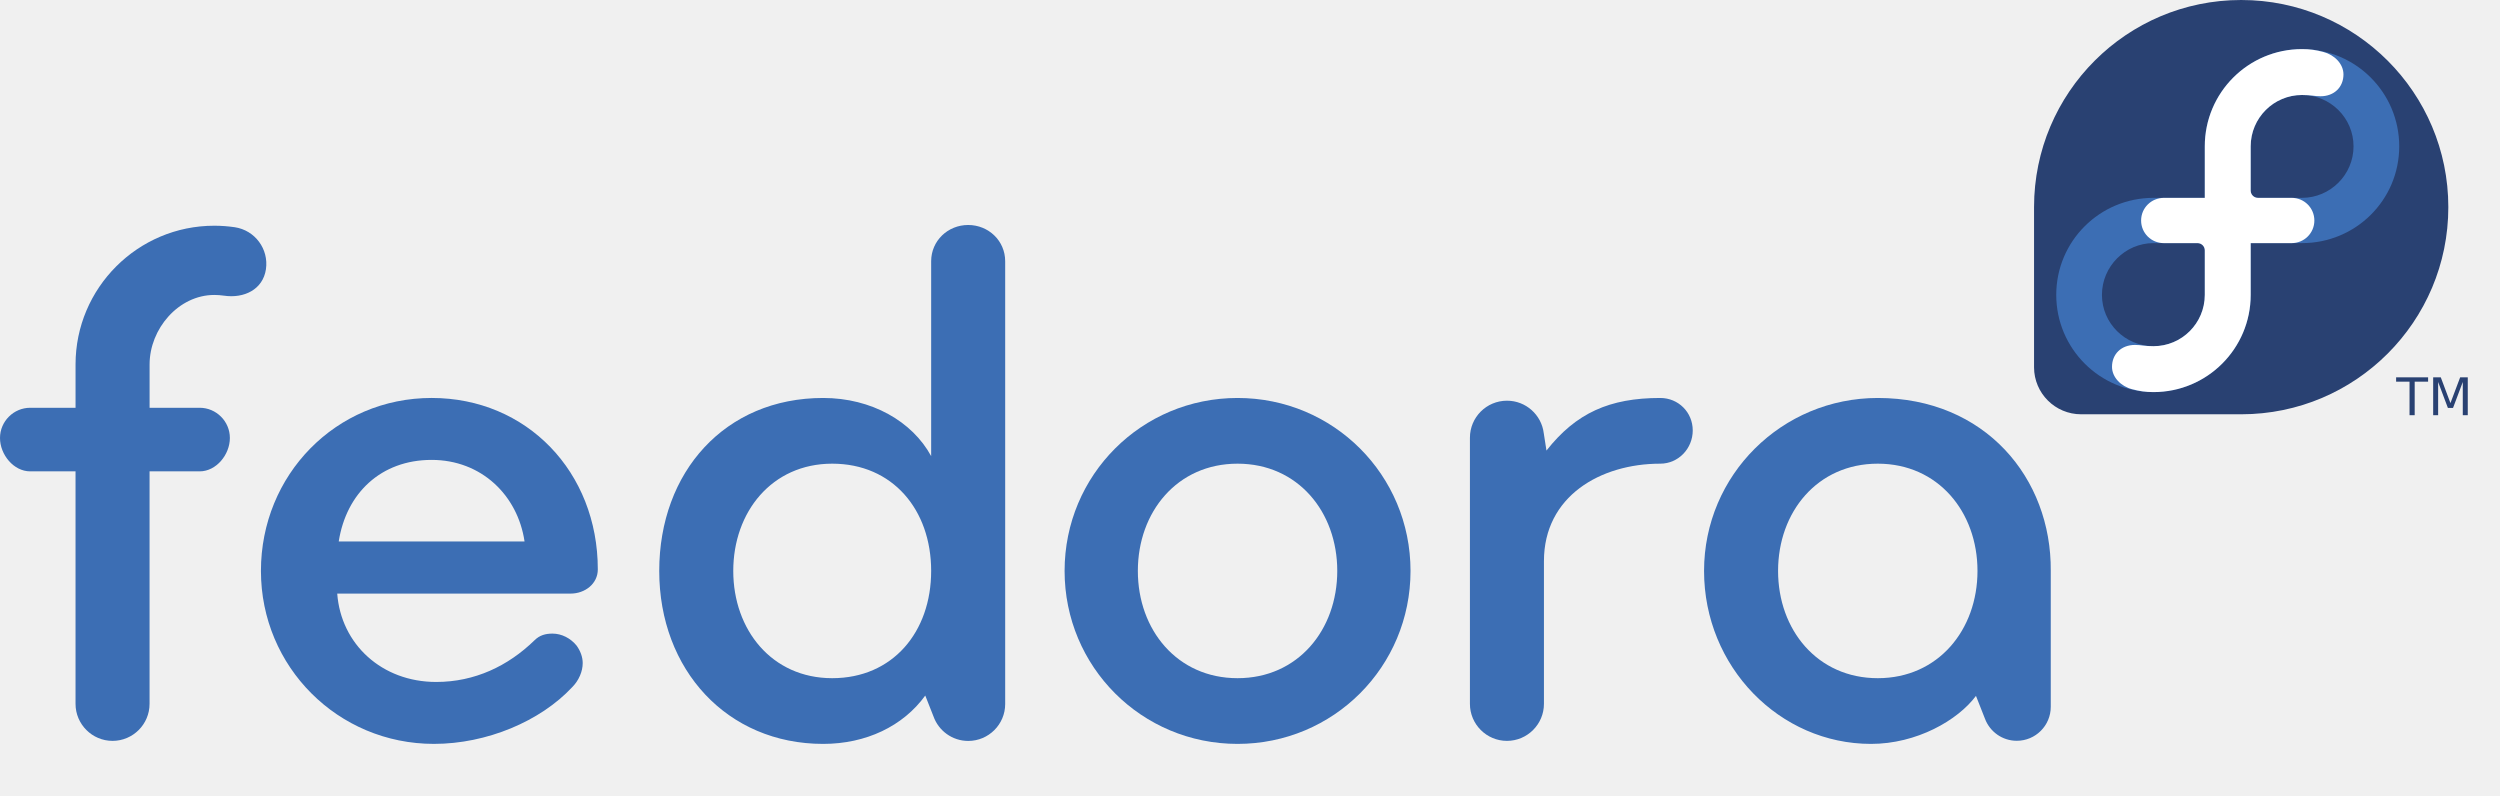
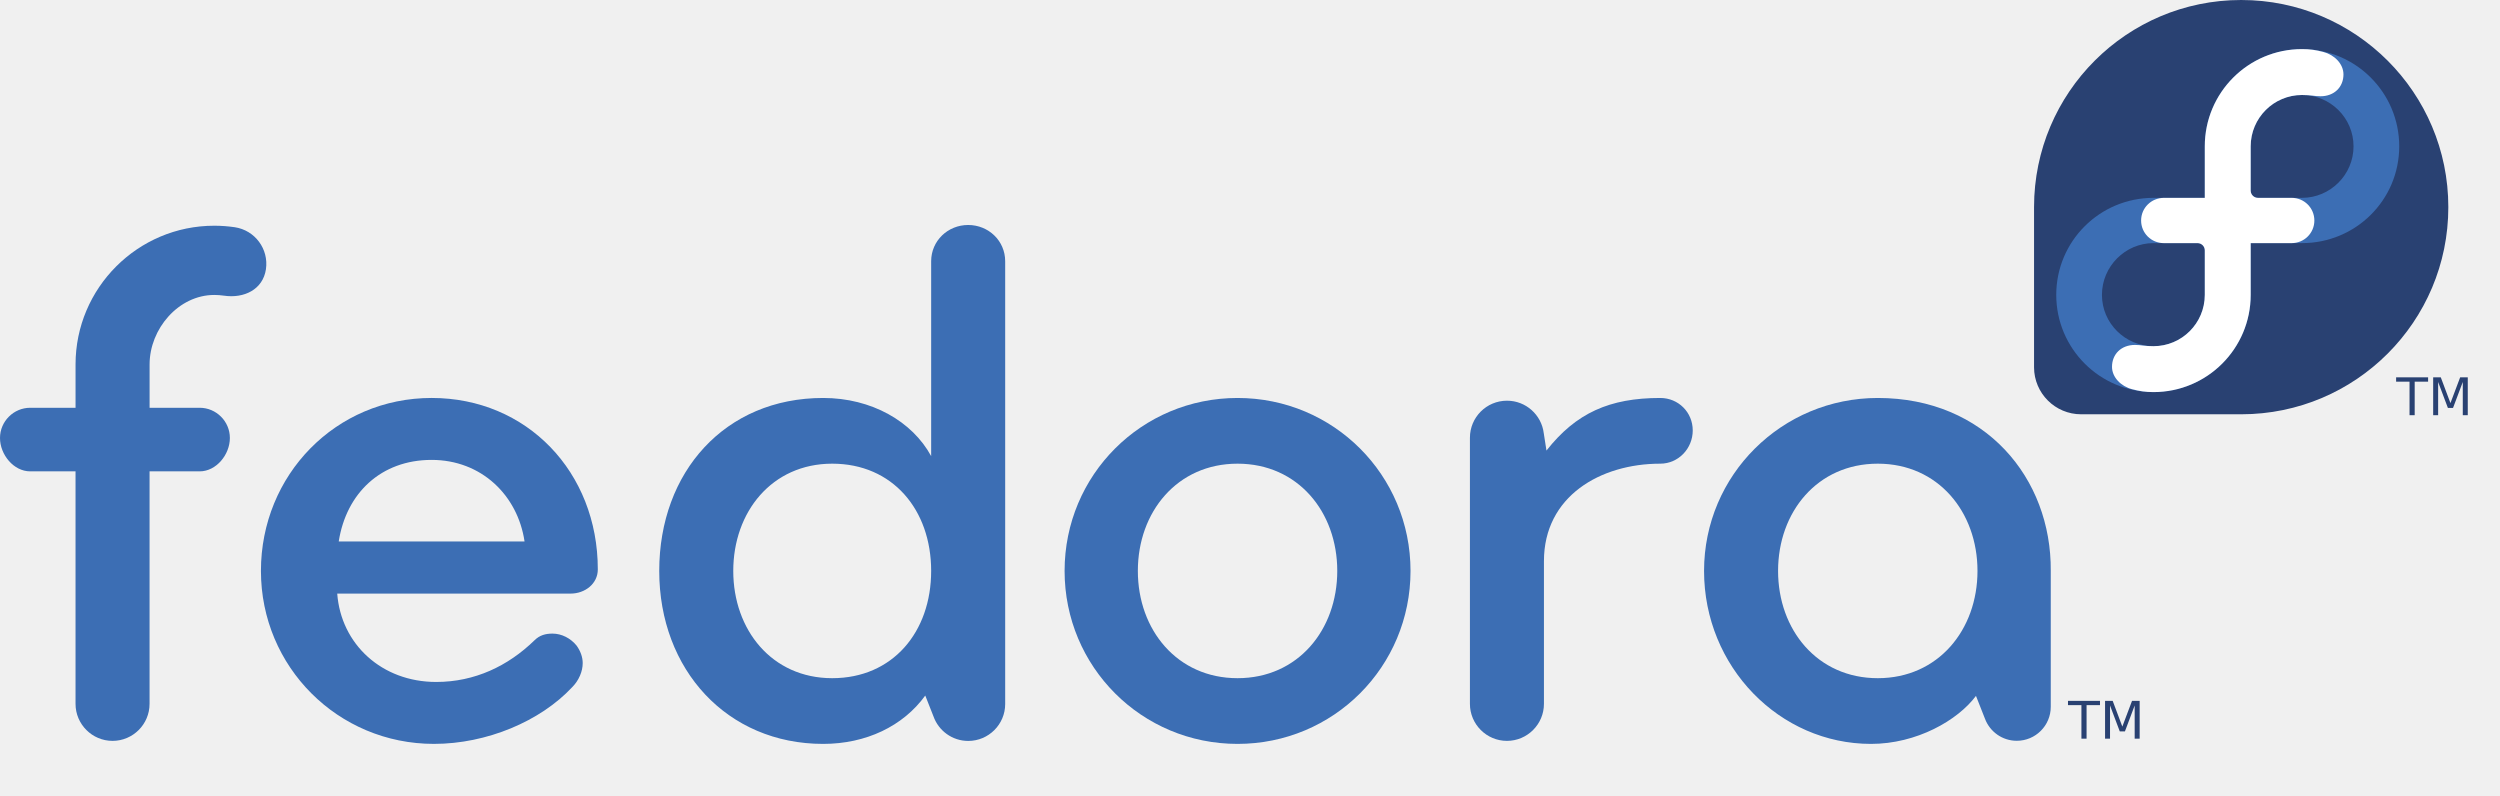
<svg xmlns="http://www.w3.org/2000/svg" version="1.0" width="220" height="70" id="svg6180">
-   <defs id="defs6182" />
+   <defs id="defs6182">
+     </defs>
  <g transform="translate(-266.559,-345.3449)" id="layer1">
    <path d="M 316.774,397.581 C 316.774,397.581 316.774,397.581 296.235,397.581 C 296.567,402.033 300.156,405.357 304.942,405.357 C 308.332,405.357 311.256,403.961 313.583,401.702 C 314.048,401.235 314.58,401.102 315.178,401.102 C 315.976,401.102 316.774,401.502 317.305,402.166 C 317.638,402.632 317.837,403.164 317.837,403.695 C 317.837,404.426 317.504,405.223 316.906,405.822 C 314.114,408.813 309.395,410.807 304.742,410.807 C 296.3,410.807 289.521,404.028 289.521,395.586 C 289.521,387.144 296.101,380.365 304.543,380.365 C 312.918,380.365 319.166,386.878 319.166,395.452 C 319.166,396.717 318.037,397.581 316.774,397.581 z M 304.543,385.816 C 300.09,385.816 297.032,388.741 296.368,392.993 C 306.404,392.993 312.719,392.993 312.719,392.993 C 312.12,388.94 308.93,385.816 304.543,385.816 z" id="path11" style="fill:#3c6eb4" />
    <path d="M 375.463,410.808 C 367.022,410.808 360.243,404.028 360.243,395.586 C 360.243,387.145 367.022,380.366 375.463,380.366 C 383.906,380.366 390.685,387.145 390.685,395.586 C 390.685,404.028 383.905,410.808 375.463,410.808 z M 375.463,386.148 C 370.147,386.148 366.69,390.402 366.69,395.586 C 366.69,400.77 370.147,405.025 375.463,405.025 C 380.781,405.025 384.238,400.77 384.238,395.586 C 384.238,390.402 380.781,386.148 375.463,386.148 z" id="path13" style="fill:#3c6eb4" />
    <path d="M 412.662,380.366 C 408.202,380.366 405.252,381.685 402.648,384.995 L 402.408,383.455 L 402.408,383.455 C 402.206,381.848 400.834,380.606 399.174,380.606 C 397.372,380.606 395.912,382.065 395.912,383.867 C 395.912,383.869 395.912,383.872 395.912,383.874 L 395.912,383.874 L 395.912,383.877 L 395.912,383.877 L 395.912,407.285 C 395.912,409.079 397.374,410.542 399.169,410.542 C 400.963,410.542 402.426,409.079 402.426,407.285 L 402.426,394.722 C 402.426,389.006 407.411,386.148 412.662,386.148 C 414.257,386.148 415.52,384.819 415.52,383.223 C 415.52,381.627 414.257,380.366 412.662,380.366 z" id="path15" style="fill:#3c6eb4" />
    <path d="M 447.026,395.586 C 447.093,387.411 441.243,380.366 431.804,380.366 C 423.362,380.366 416.516,387.145 416.516,395.586 C 416.516,404.028 423.163,410.808 431.206,410.808 C 435.221,410.808 438.833,408.742 440.445,406.583 L 441.238,408.597 L 441.238,408.597 C 441.664,409.729 442.756,410.534 444.036,410.534 C 445.686,410.534 447.024,409.198 447.026,407.549 L 447.026,407.549 L 447.026,399.742 L 447.026,399.742 L 447.026,395.586 z M 431.804,405.025 C 426.486,405.025 423.03,400.77 423.03,395.586 C 423.03,390.402 426.486,386.148 431.804,386.148 C 437.121,386.148 440.578,390.402 440.578,395.586 C 440.578,400.77 437.121,405.025 431.804,405.025 z" id="path17" style="fill:#3c6eb4" />
    <path d="M 355.015,368.334 C 355.015,366.54 353.553,365.144 351.758,365.144 C 349.964,365.144 348.501,366.54 348.501,368.334 L 348.501,385.484 C 346.84,382.426 343.251,380.366 338.996,380.366 C 330.355,380.366 324.572,386.879 324.572,395.586 C 324.572,404.294 330.555,410.808 338.996,410.808 C 342.761,410.808 346.026,409.254 347.982,406.553 L 348.705,408.387 C 349.153,409.646 350.354,410.547 351.765,410.547 C 353.552,410.547 355.015,409.093 355.015,407.299 C 355.015,407.294 355.015,407.29 355.015,407.285 L 355.015,407.285 L 355.015,368.334 L 355.015,368.334 z M 339.794,405.025 C 334.476,405.025 331.086,400.77 331.086,395.586 C 331.086,390.402 334.476,386.148 339.794,386.148 C 345.111,386.148 348.501,390.203 348.501,395.586 C 348.501,400.97 345.111,405.025 339.794,405.025 z" id="path19" style="fill:#3c6eb4" />
    <path d="M 287.216,365.34 C 286.621,365.253 286.016,365.208 285.415,365.208 C 278.683,365.208 273.207,370.685 273.207,377.416 L 273.207,381.229 L 269.218,381.229 C 267.756,381.229 266.559,382.426 266.559,383.887 C 266.559,385.35 267.756,386.825 269.218,386.825 L 273.206,386.825 L 273.206,407.285 C 273.206,409.079 274.669,410.542 276.463,410.542 C 278.258,410.542 279.72,409.079 279.72,407.285 L 279.72,386.825 L 284.13,386.825 C 285.592,386.825 286.788,385.35 286.788,383.887 C 286.788,382.426 285.592,381.229 284.13,381.229 L 279.723,381.229 L 279.723,377.416 C 279.723,374.277 282.276,371.301 285.415,371.301 C 285.697,371.301 285.982,371.322 286.261,371.363 C 288.042,371.627 289.697,370.82 289.961,369.04 C 290.224,367.261 288.995,365.604 287.216,365.34 z" id="path21" style="fill:#3c6eb4" />
    <path d="M 482.012,363.574 C 482.012,353.506 473.851,345.345 463.783,345.345 C 453.721,345.345 445.562,353.5 445.555,363.561 L 445.555,363.561 L 445.555,377.668 L 445.555,377.668 C 445.56,379.953 447.413,381.802 449.7,381.802 C 449.706,381.802 449.712,381.802 449.719,381.802 L 449.72,381.802 L 463.791,381.802 L 463.791,381.802 C 473.855,381.798 482.012,373.64 482.012,363.574 z" id="path25" style="fill:#294172" />
    <path d="M 469.136,349.666 C 464.41,349.666 460.58,353.496 460.58,358.222 C 460.58,358.223 460.58,358.225 460.58,358.227 L 460.58,362.756 L 456.066,362.756 C 456.065,362.756 456.065,362.756 456.064,362.756 C 451.339,362.756 447.509,366.568 447.509,371.293 C 447.509,376.018 451.339,379.848 456.064,379.848 C 460.789,379.848 464.62,376.018 464.62,371.293 C 464.62,371.291 464.62,371.289 464.62,371.287 L 464.62,366.739 L 469.134,366.739 C 469.135,366.739 469.135,366.739 469.136,366.739 C 473.861,366.739 477.691,362.946 477.691,358.222 C 477.691,353.496 473.861,349.666 469.136,349.666 z M 460.58,371.301 C 460.576,373.791 458.556,375.809 456.064,375.809 C 453.571,375.809 451.53,373.787 451.53,371.293 C 451.53,368.799 453.571,366.739 456.064,366.739 C 456.066,366.739 456.069,366.74 456.07,366.74 L 459.94,366.74 C 459.941,366.74 459.942,366.739 459.943,366.739 C 460.295,366.739 460.581,367.024 460.581,367.377 C 460.581,367.377 460.58,367.377 460.58,367.378 L 460.58,371.301 L 460.58,371.301 z M 469.135,362.756 C 469.134,362.756 469.132,362.756 469.131,362.756 L 465.259,362.756 C 465.258,362.756 465.257,362.756 465.257,362.756 C 464.904,362.756 464.619,362.471 464.619,362.118 L 464.619,362.118 L 464.619,358.214 C 464.623,355.724 466.644,353.706 469.135,353.706 C 471.629,353.706 473.67,355.728 473.67,358.222 C 473.67,360.715 471.629,362.756 469.135,362.756 z" id="path29" style="fill:#3c6eb4" />
    <path d="M 460.58,362.756 L 460.58,358.227 C 460.58,358.225 460.58,358.223 460.58,358.222 C 460.58,353.496 464.41,349.666 469.136,349.666 C 469.853,349.666 470.362,349.746 471.025,349.92 C 471.993,350.174 472.783,350.967 472.784,351.89 C 472.784,353.005 471.974,353.816 470.764,353.816 C 470.188,353.816 469.98,353.705 469.135,353.705 C 466.644,353.705 464.624,355.723 464.62,358.214 L 464.62,362.118 L 464.62,362.118 C 464.62,362.471 464.905,362.756 465.257,362.756 C 465.258,362.756 465.258,362.756 465.259,362.756 L 468.225,362.756 C 469.33,362.756 470.222,363.64 470.223,364.749 C 470.223,365.857 469.329,366.74 468.225,366.74 L 464.62,366.74 L 464.62,371.287 C 464.62,371.289 464.62,371.291 464.62,371.293 C 464.62,376.018 460.789,379.849 456.064,379.849 C 455.347,379.849 454.838,379.768 454.175,379.594 C 453.207,379.341 452.416,378.548 452.416,377.625 C 452.416,376.51 453.225,375.699 454.436,375.699 C 455.012,375.699 455.221,375.809 456.064,375.809 C 458.556,375.809 460.576,373.791 460.58,371.301 C 460.58,371.301 460.58,367.377 460.58,367.377 C 460.58,367.025 460.295,366.74 459.942,366.74 C 459.942,366.74 459.942,366.74 459.941,366.74 L 456.976,366.74 C 455.87,366.74 454.977,365.858 454.977,364.749 C 454.977,363.634 455.88,362.756 456.997,362.756 L 460.58,362.756 L 460.58,362.756 z" id="path31" style="fill:#ffffff" />
    <path d="M 477.417,378.553 L 480.232,378.553 L 480.232,378.932 L 479.051,378.932 L 479.051,381.881 L 478.598,381.881 L 478.598,378.932 L 477.417,378.932 L 477.417,378.553 M 480.678,378.553 L 481.349,378.553 L 482.198,380.818 L 483.052,378.553 L 483.723,378.553 L 483.723,381.881 L 483.284,381.881 L 483.284,378.959 L 482.426,381.241 L 481.973,381.241 L 481.115,378.959 L 481.115,381.881 L 480.678,381.881 L 480.678,378.553" id="text6223" style="fill:#294172;enable-background:new" />
  </g>
+   <path d="M 181.983,61.675 L 184.799,61.675 L 184.799,62.054 L 183.618,62.054 L 183.618,65.004 L 183.165,65.004 L 183.165,62.054 L 181.983,62.054 L 181.983,61.675 M 185.245,61.675 L 185.916,61.675 L 186.765,63.94 L 187.619,61.675 L 188.29,61.675 L 188.29,65.004 L 187.851,65.004 L 187.851,62.081 L 186.993,64.364 L 186.54,64.364 L 185.682,62.081 L 185.682,65.004 L 185.245,65.004 L 185.245,61.675" id="path2391" style="fill:#294172;enable-background:new" />
</svg>
